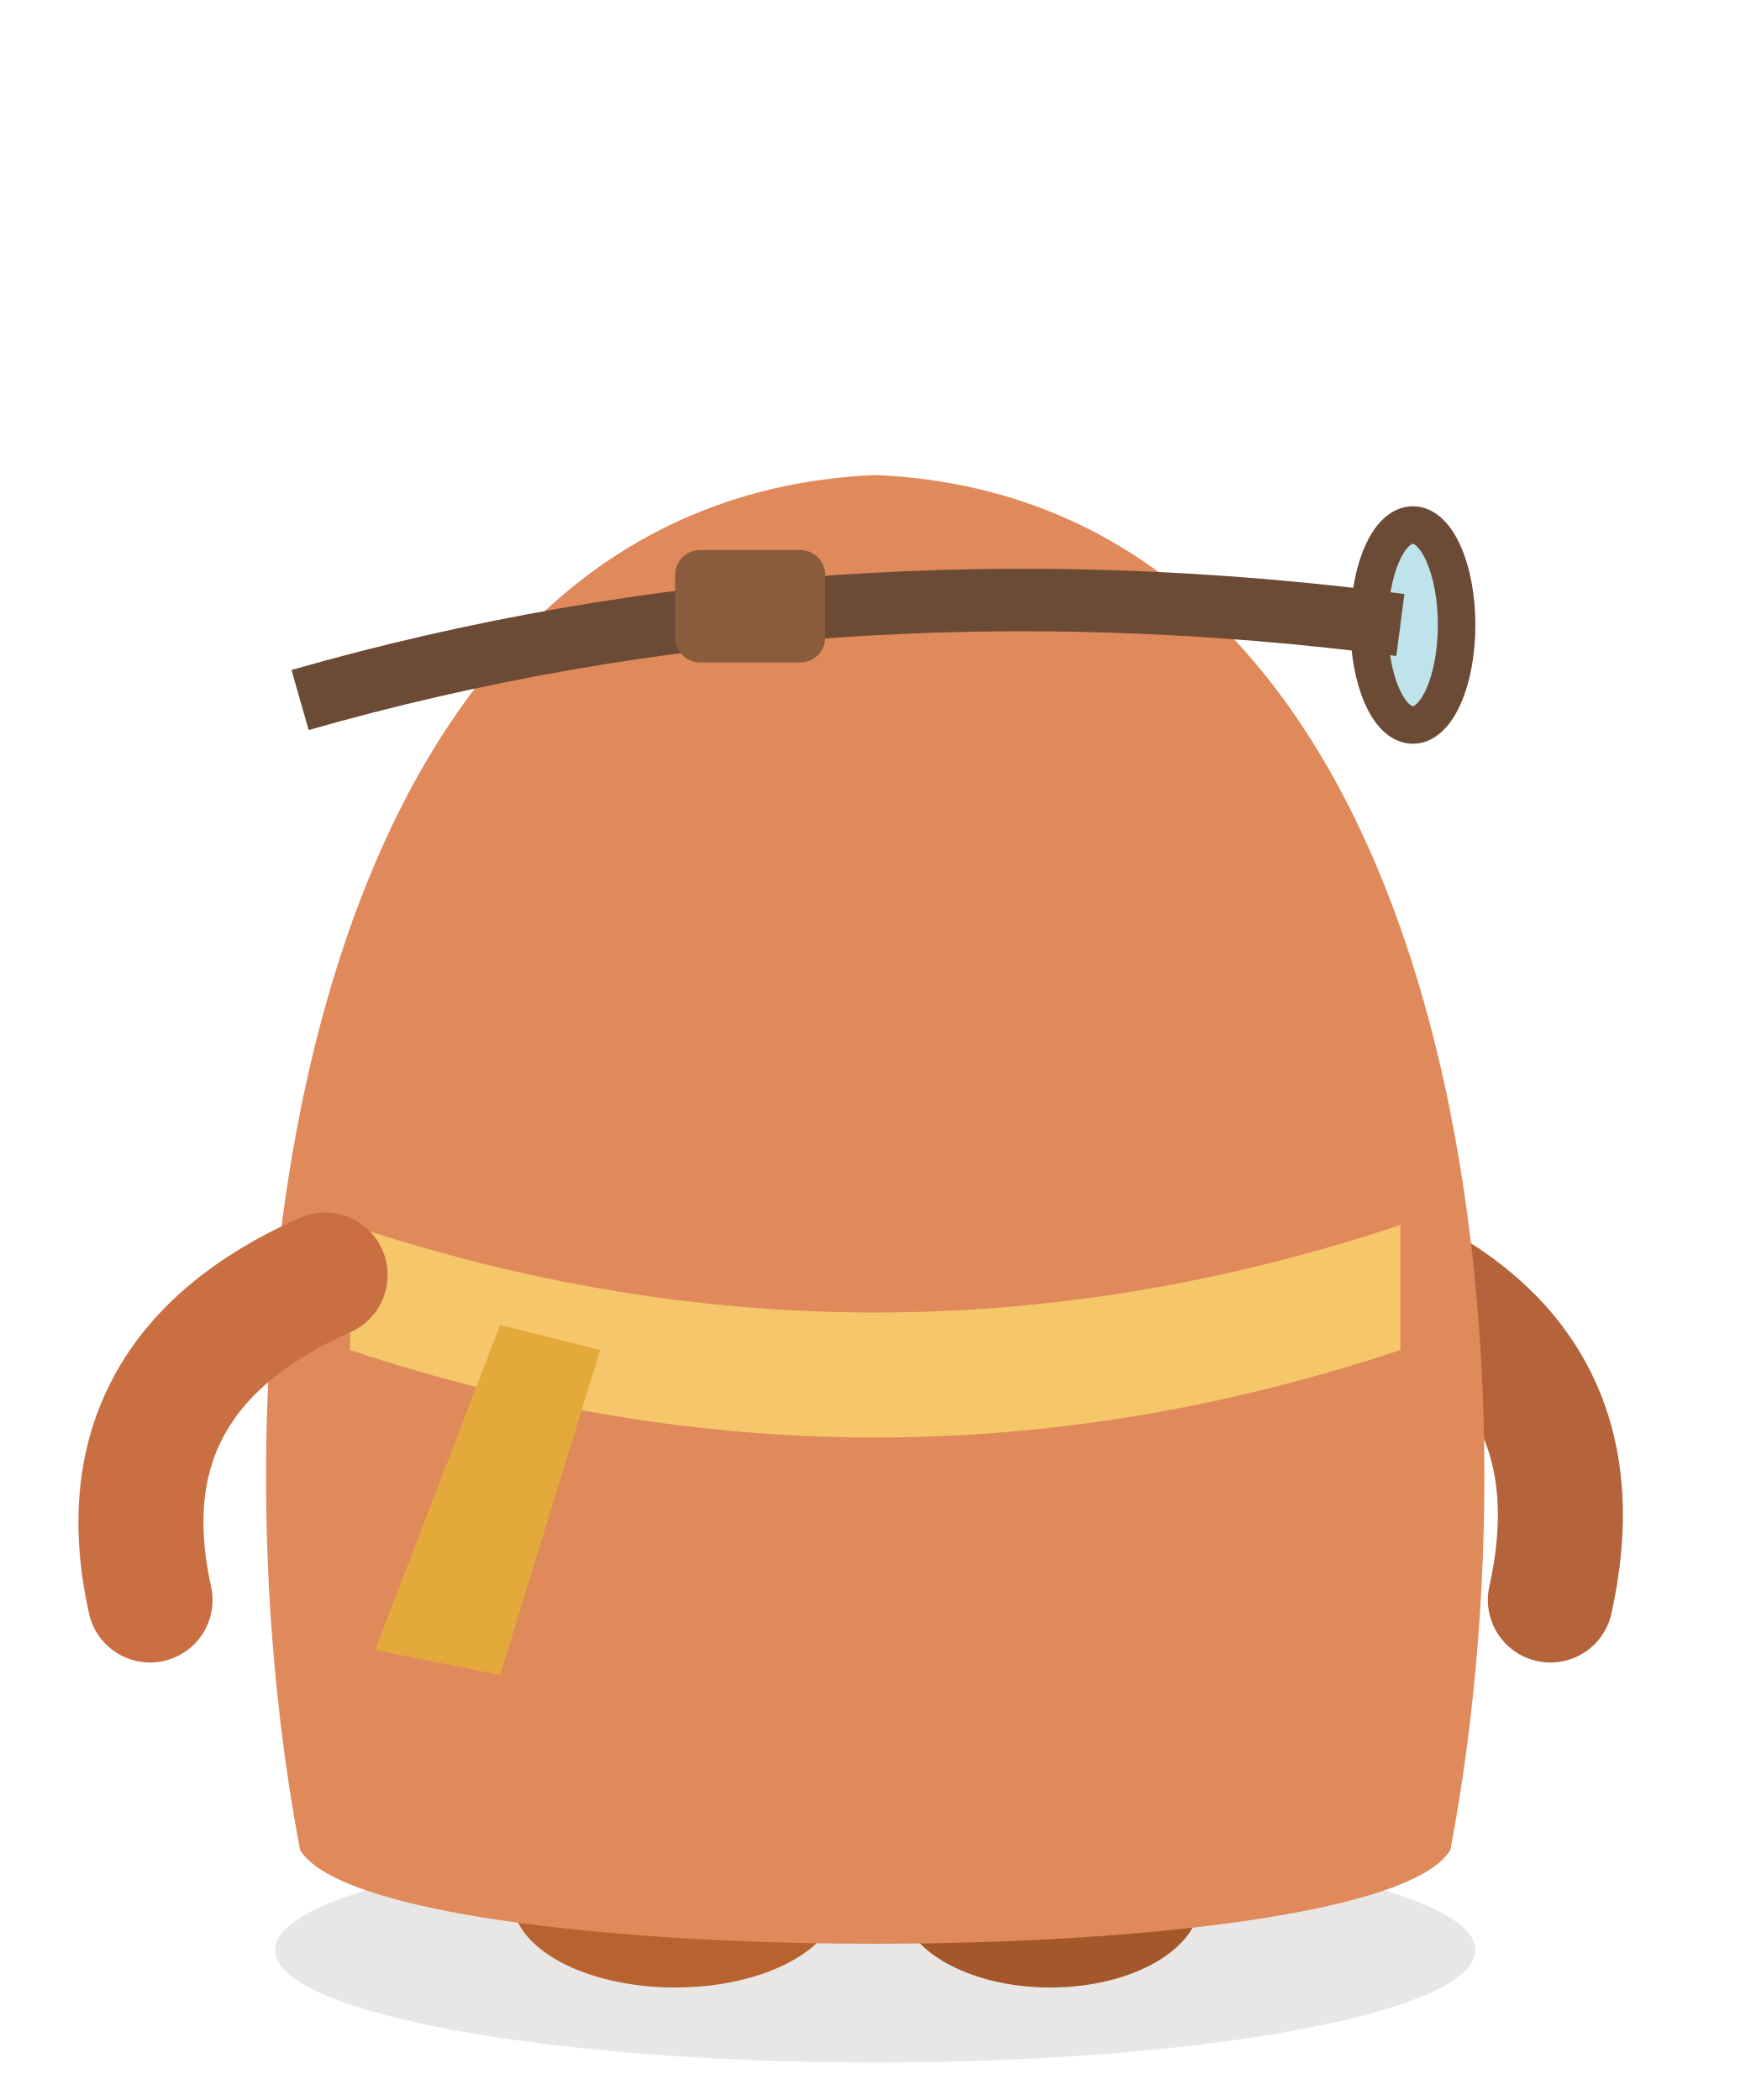
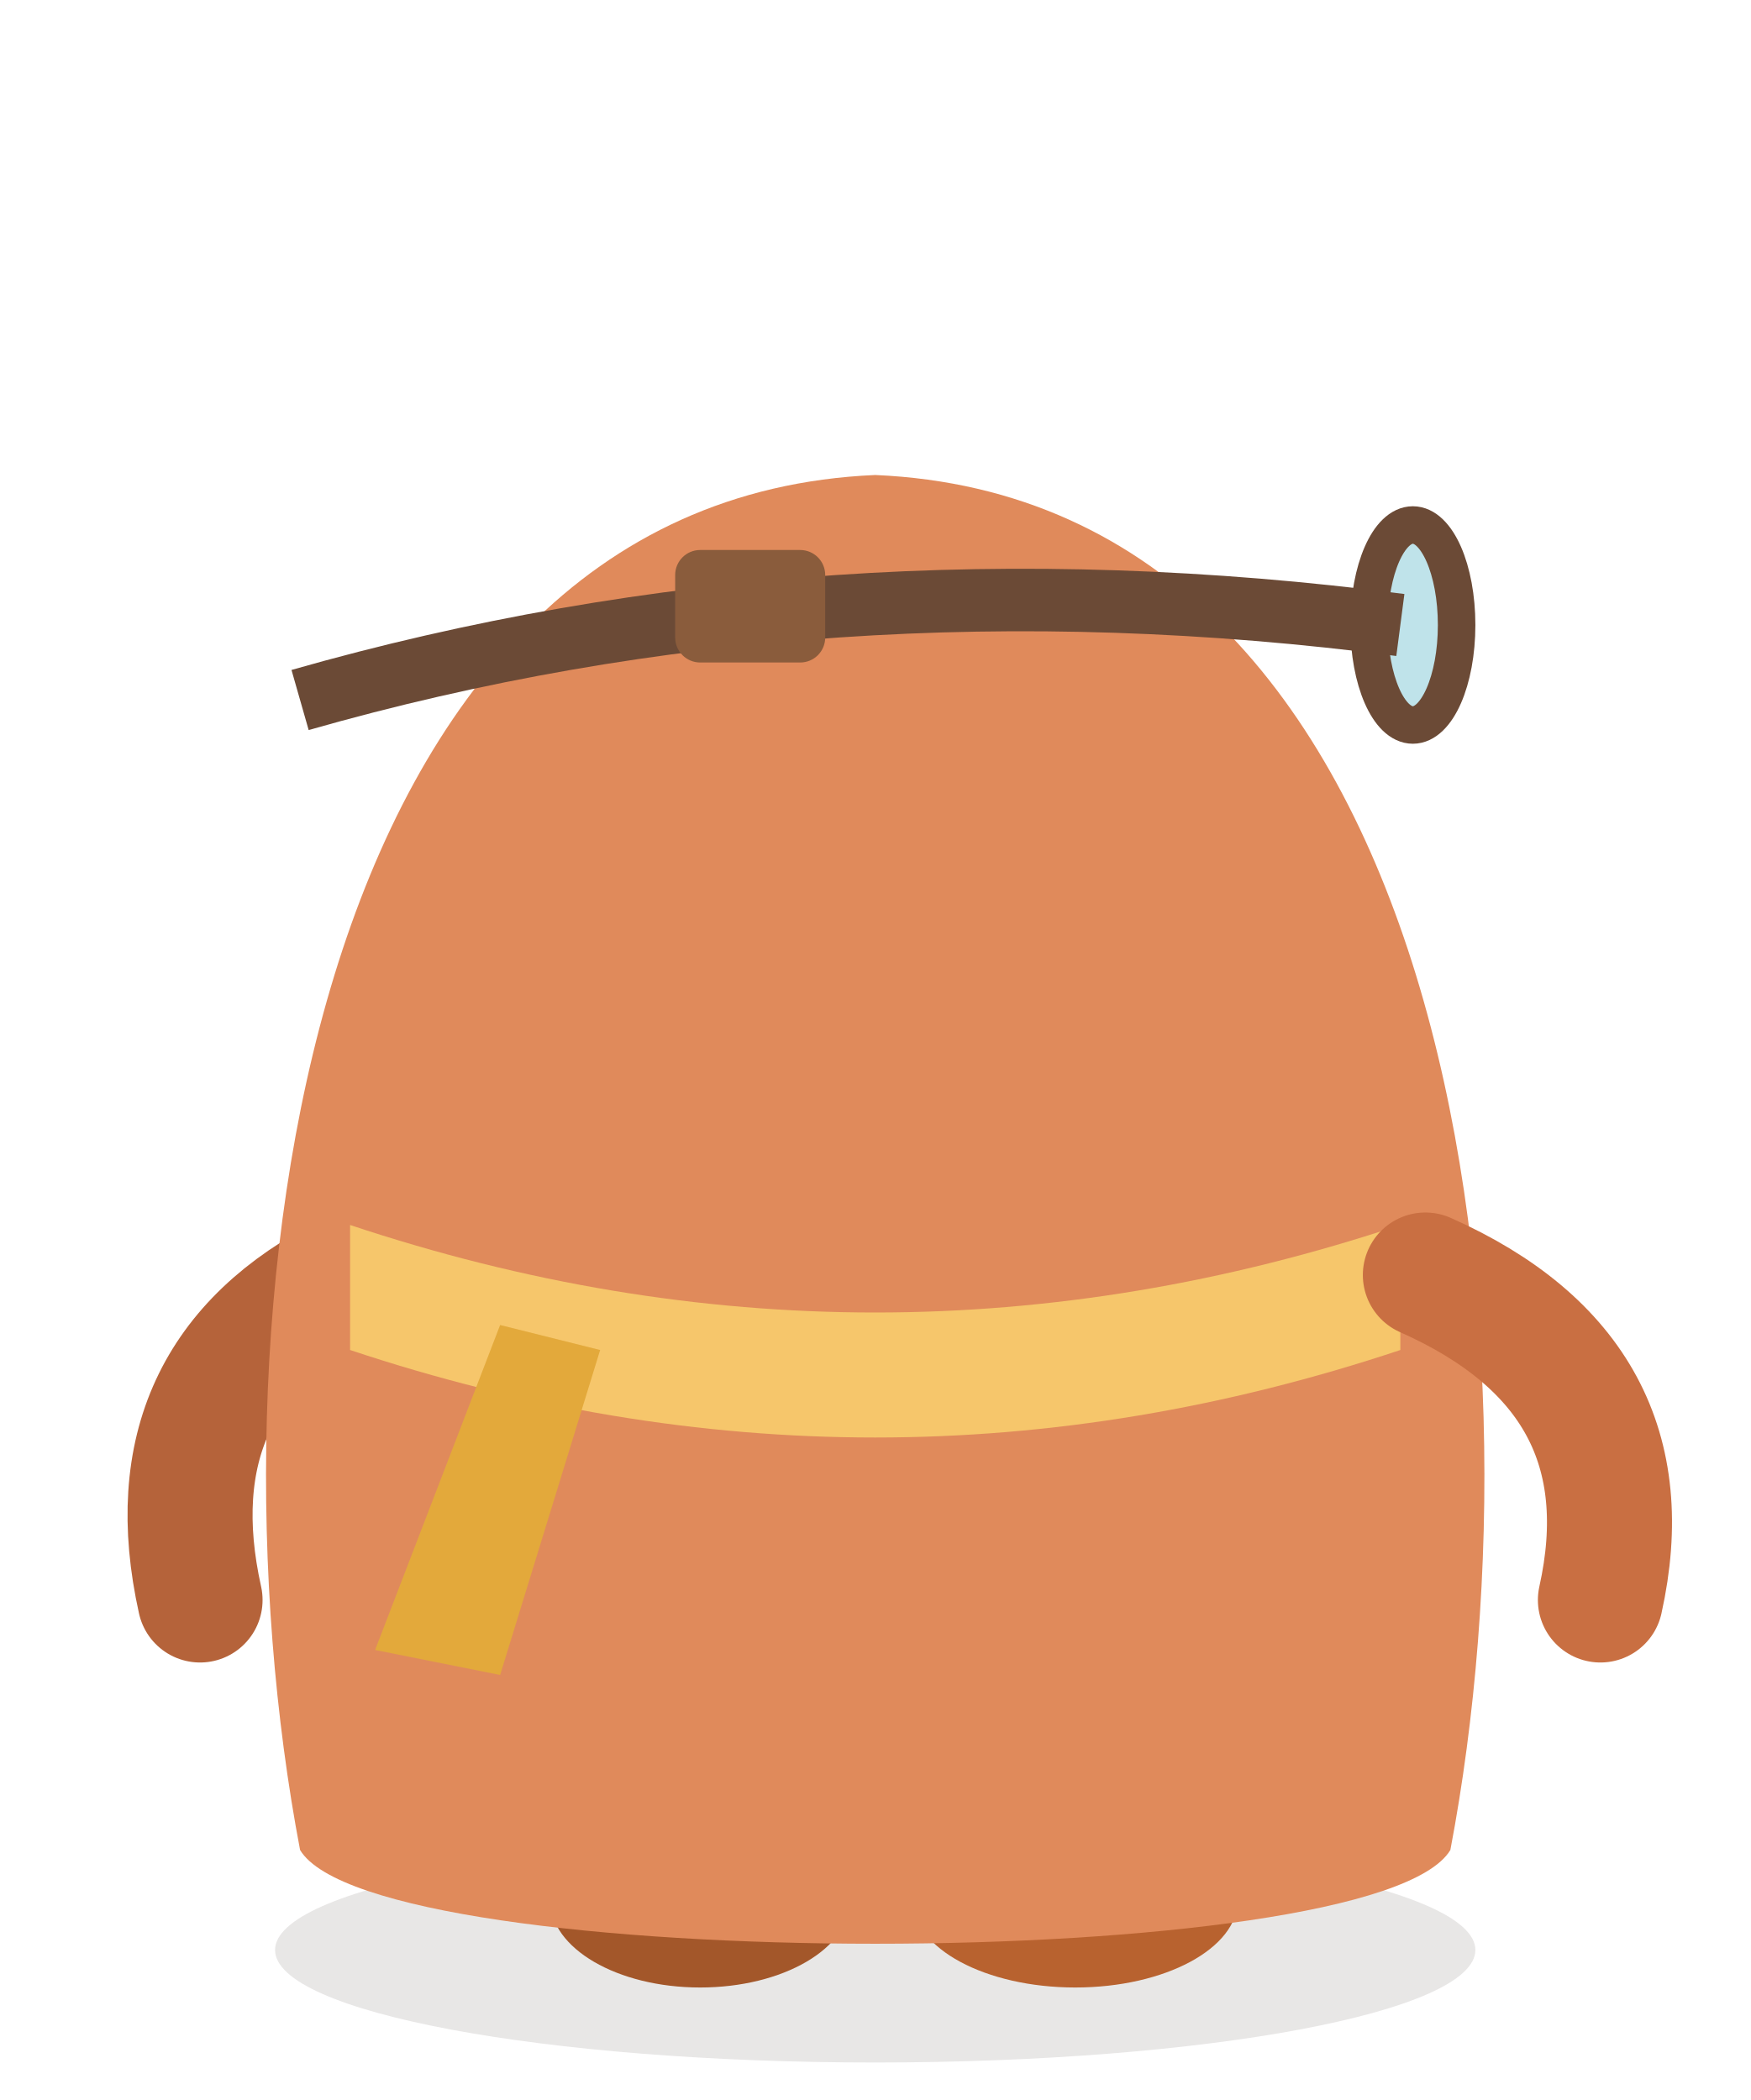
<svg xmlns="http://www.w3.org/2000/svg" viewBox="-70 -152 140 168" width="280" height="336">
  <g id="shadow">
    <ellipse cx="0" cy="4" rx="48" ry="9" fill="#3B2F2A" opacity="0.12" />
  </g>
  <g id="foot-near">
-     <ellipse cx="-16" cy="0" rx="13" ry="7" fill="#B8622F" />
+     <ellipse cx="16" cy="0" rx="13" ry="7" fill="#B8622F" />
  </g>
  <g id="foot-far">
-     <ellipse cx="14" cy="0" rx="12" ry="7" fill="#A3572A" />
+     <ellipse cx="-14" cy="0" rx="12" ry="7" fill="#A3572A" />
  </g>
  <g id="arm-far">
-     <path d="M42 -50 q16 8 12 26" fill="none" stroke="#B5633A" stroke-width="10" stroke-linecap="round" />
+     <path d="M-42 -50 q-16 8 -12 26" fill="none" stroke="#B5633A" stroke-width="10" stroke-linecap="round" />
  </g>
  <g id="body">
    <path d="M-46 -4 C-54 -46 -46 -112 0 -114 C46 -112 54 -46 46 -4 C40 6 -40 6 -46 -4 Z" fill="#E08A5B" />
  </g>
  <g id="headwear-goggles">
    <ellipse cx="43" cy="-102" rx="3.5" ry="8" fill="#BFE3EA" stroke="#6B4A36" stroke-width="3" />
    <path d="M-46 -96 Q-4 -108 42 -102" fill="none" stroke="#6B4A36" stroke-width="5" />
    <rect x="-16" y="-108" width="12" height="9" rx="2" fill="#8A5C3C" />
  </g>
  <g id="scarf">
    <path d="M-42 -54 Q0 -40 42 -54 L42 -44 Q0 -30 -42 -44 Z" fill="#F6C66B" />
  </g>
  <g id="scarf-tail">
    <path d="M-30 -46 L-40 -20 L-30 -18 L-22 -44 Z" fill="#E3A93B" />
  </g>
  <g id="arm-near">
-     <path d="M-44 -50 q-18 8 -14 26" fill="none" stroke="#C96F42" stroke-width="10" stroke-linecap="round" />
+     <path d="M44 -50 q18 8 14 26" fill="none" stroke="#C96F42" stroke-width="10" stroke-linecap="round" />
  </g>
</svg>
